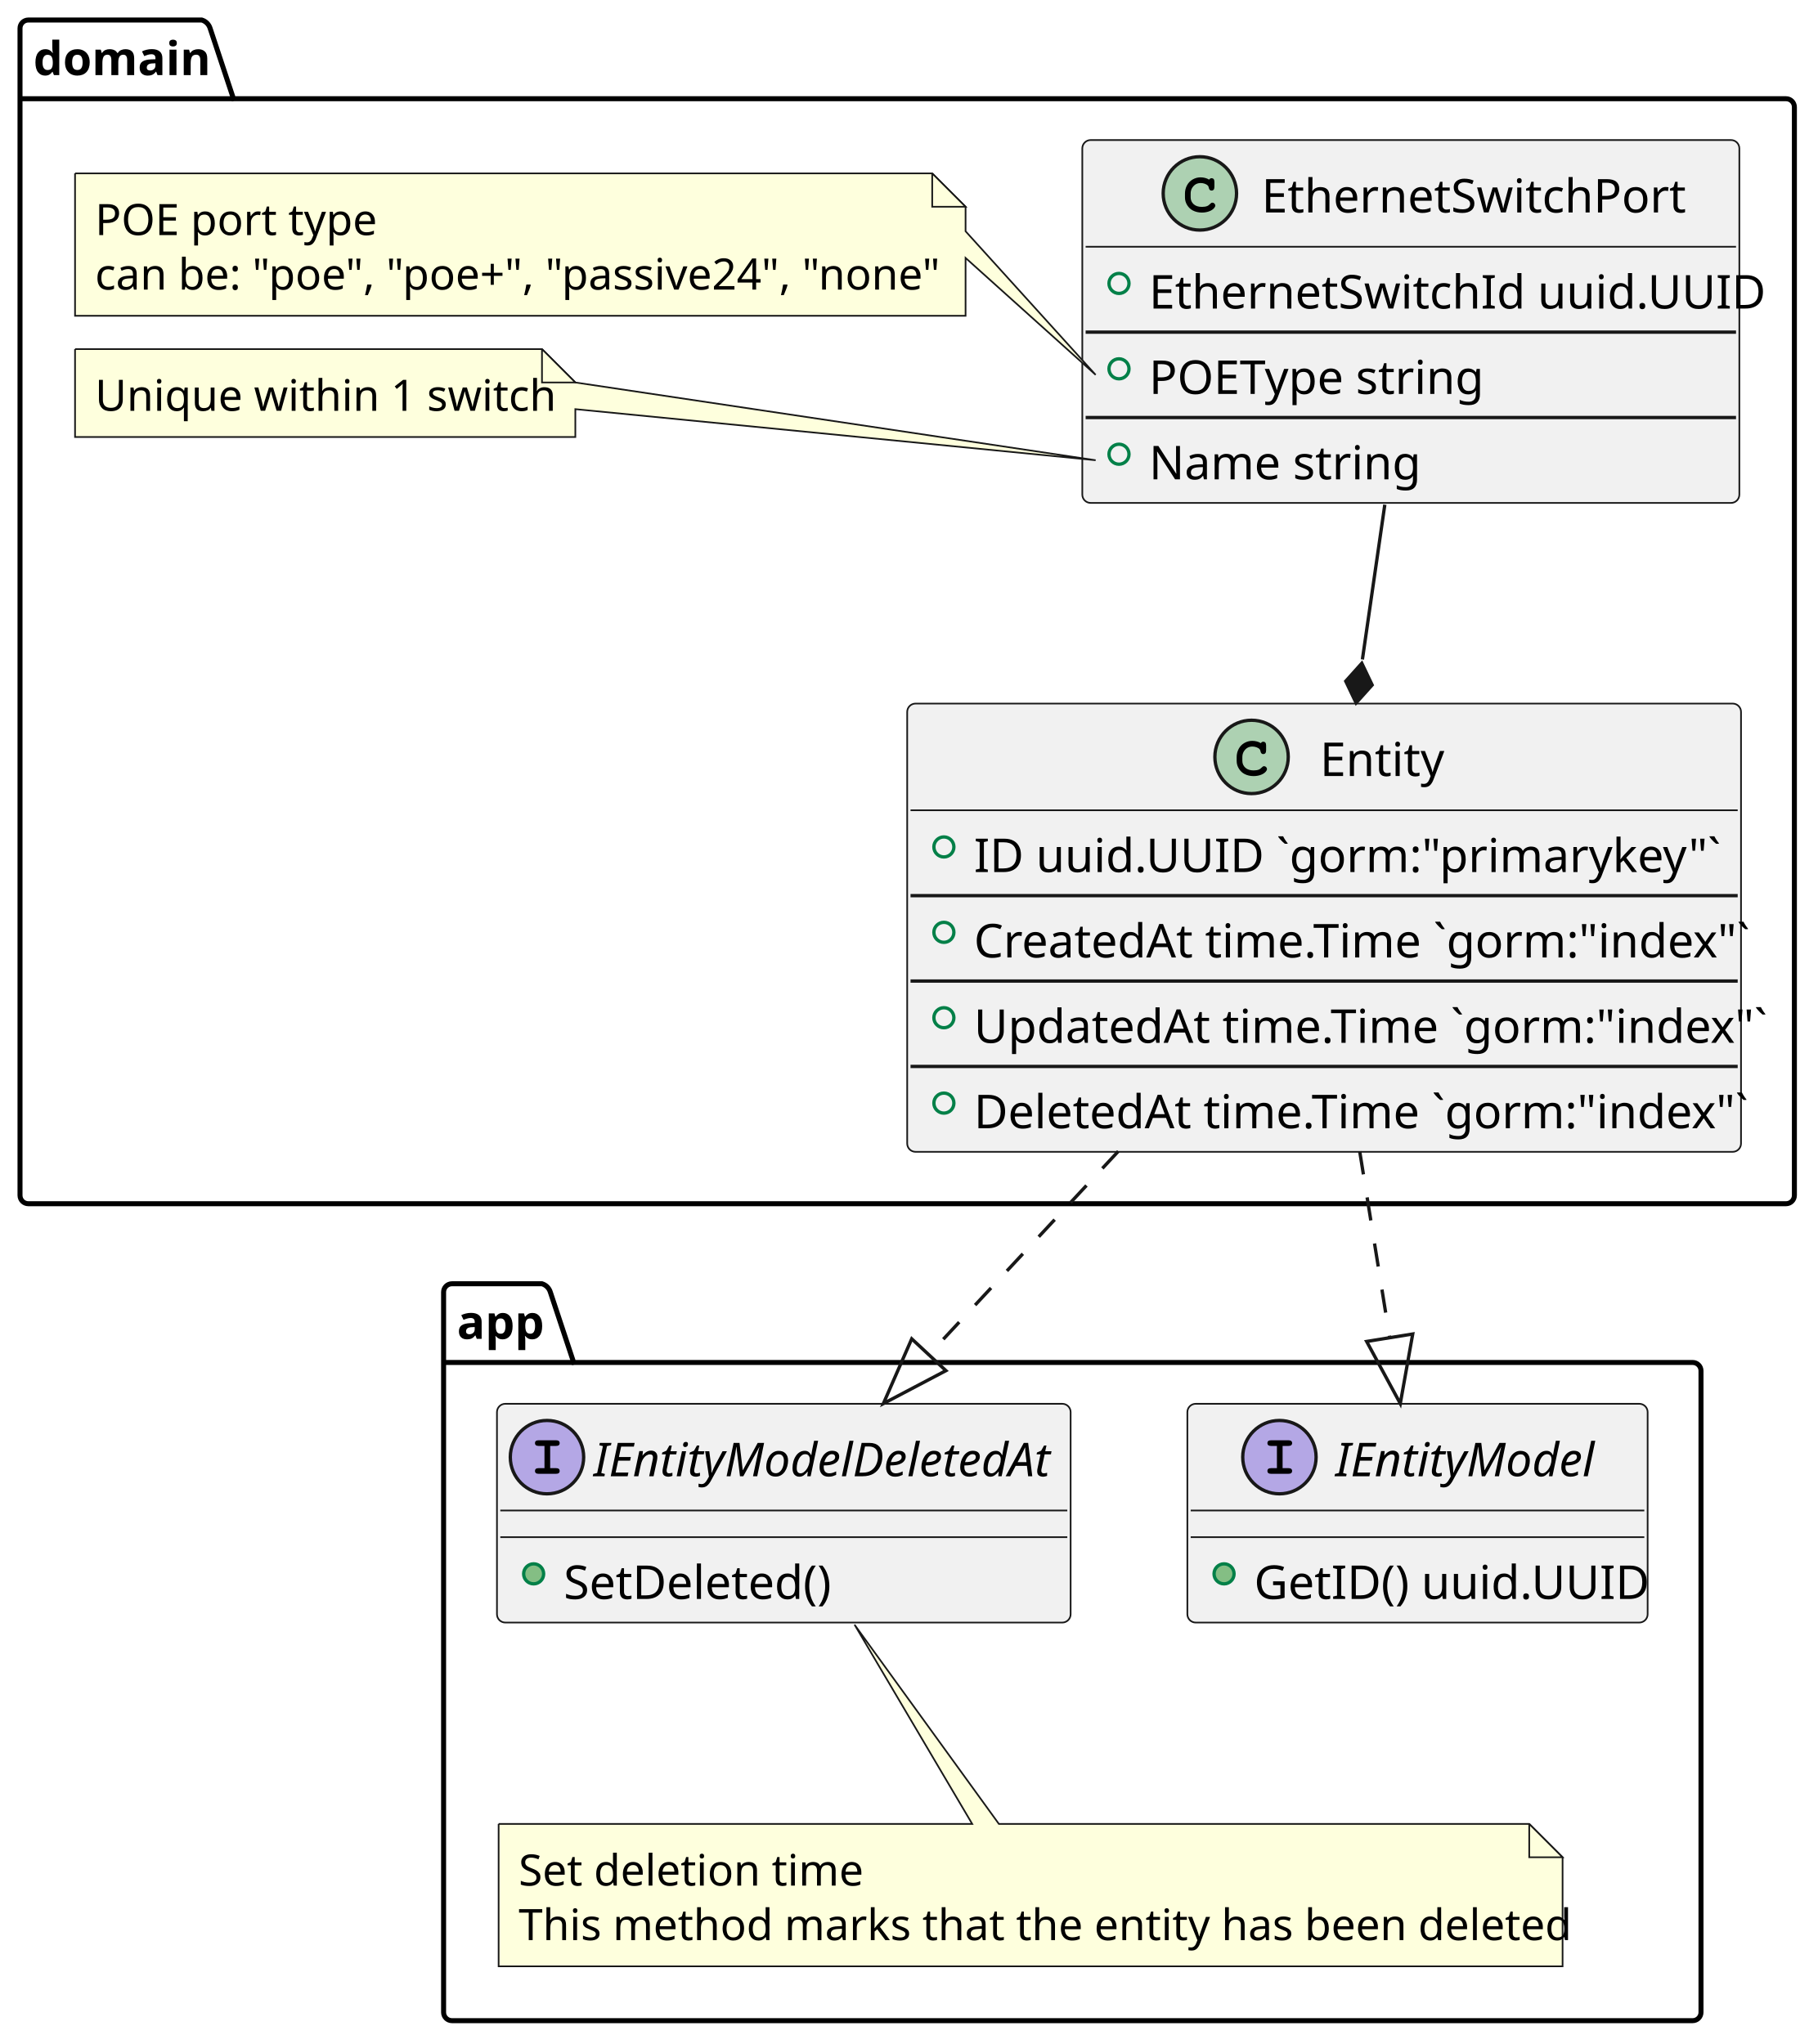
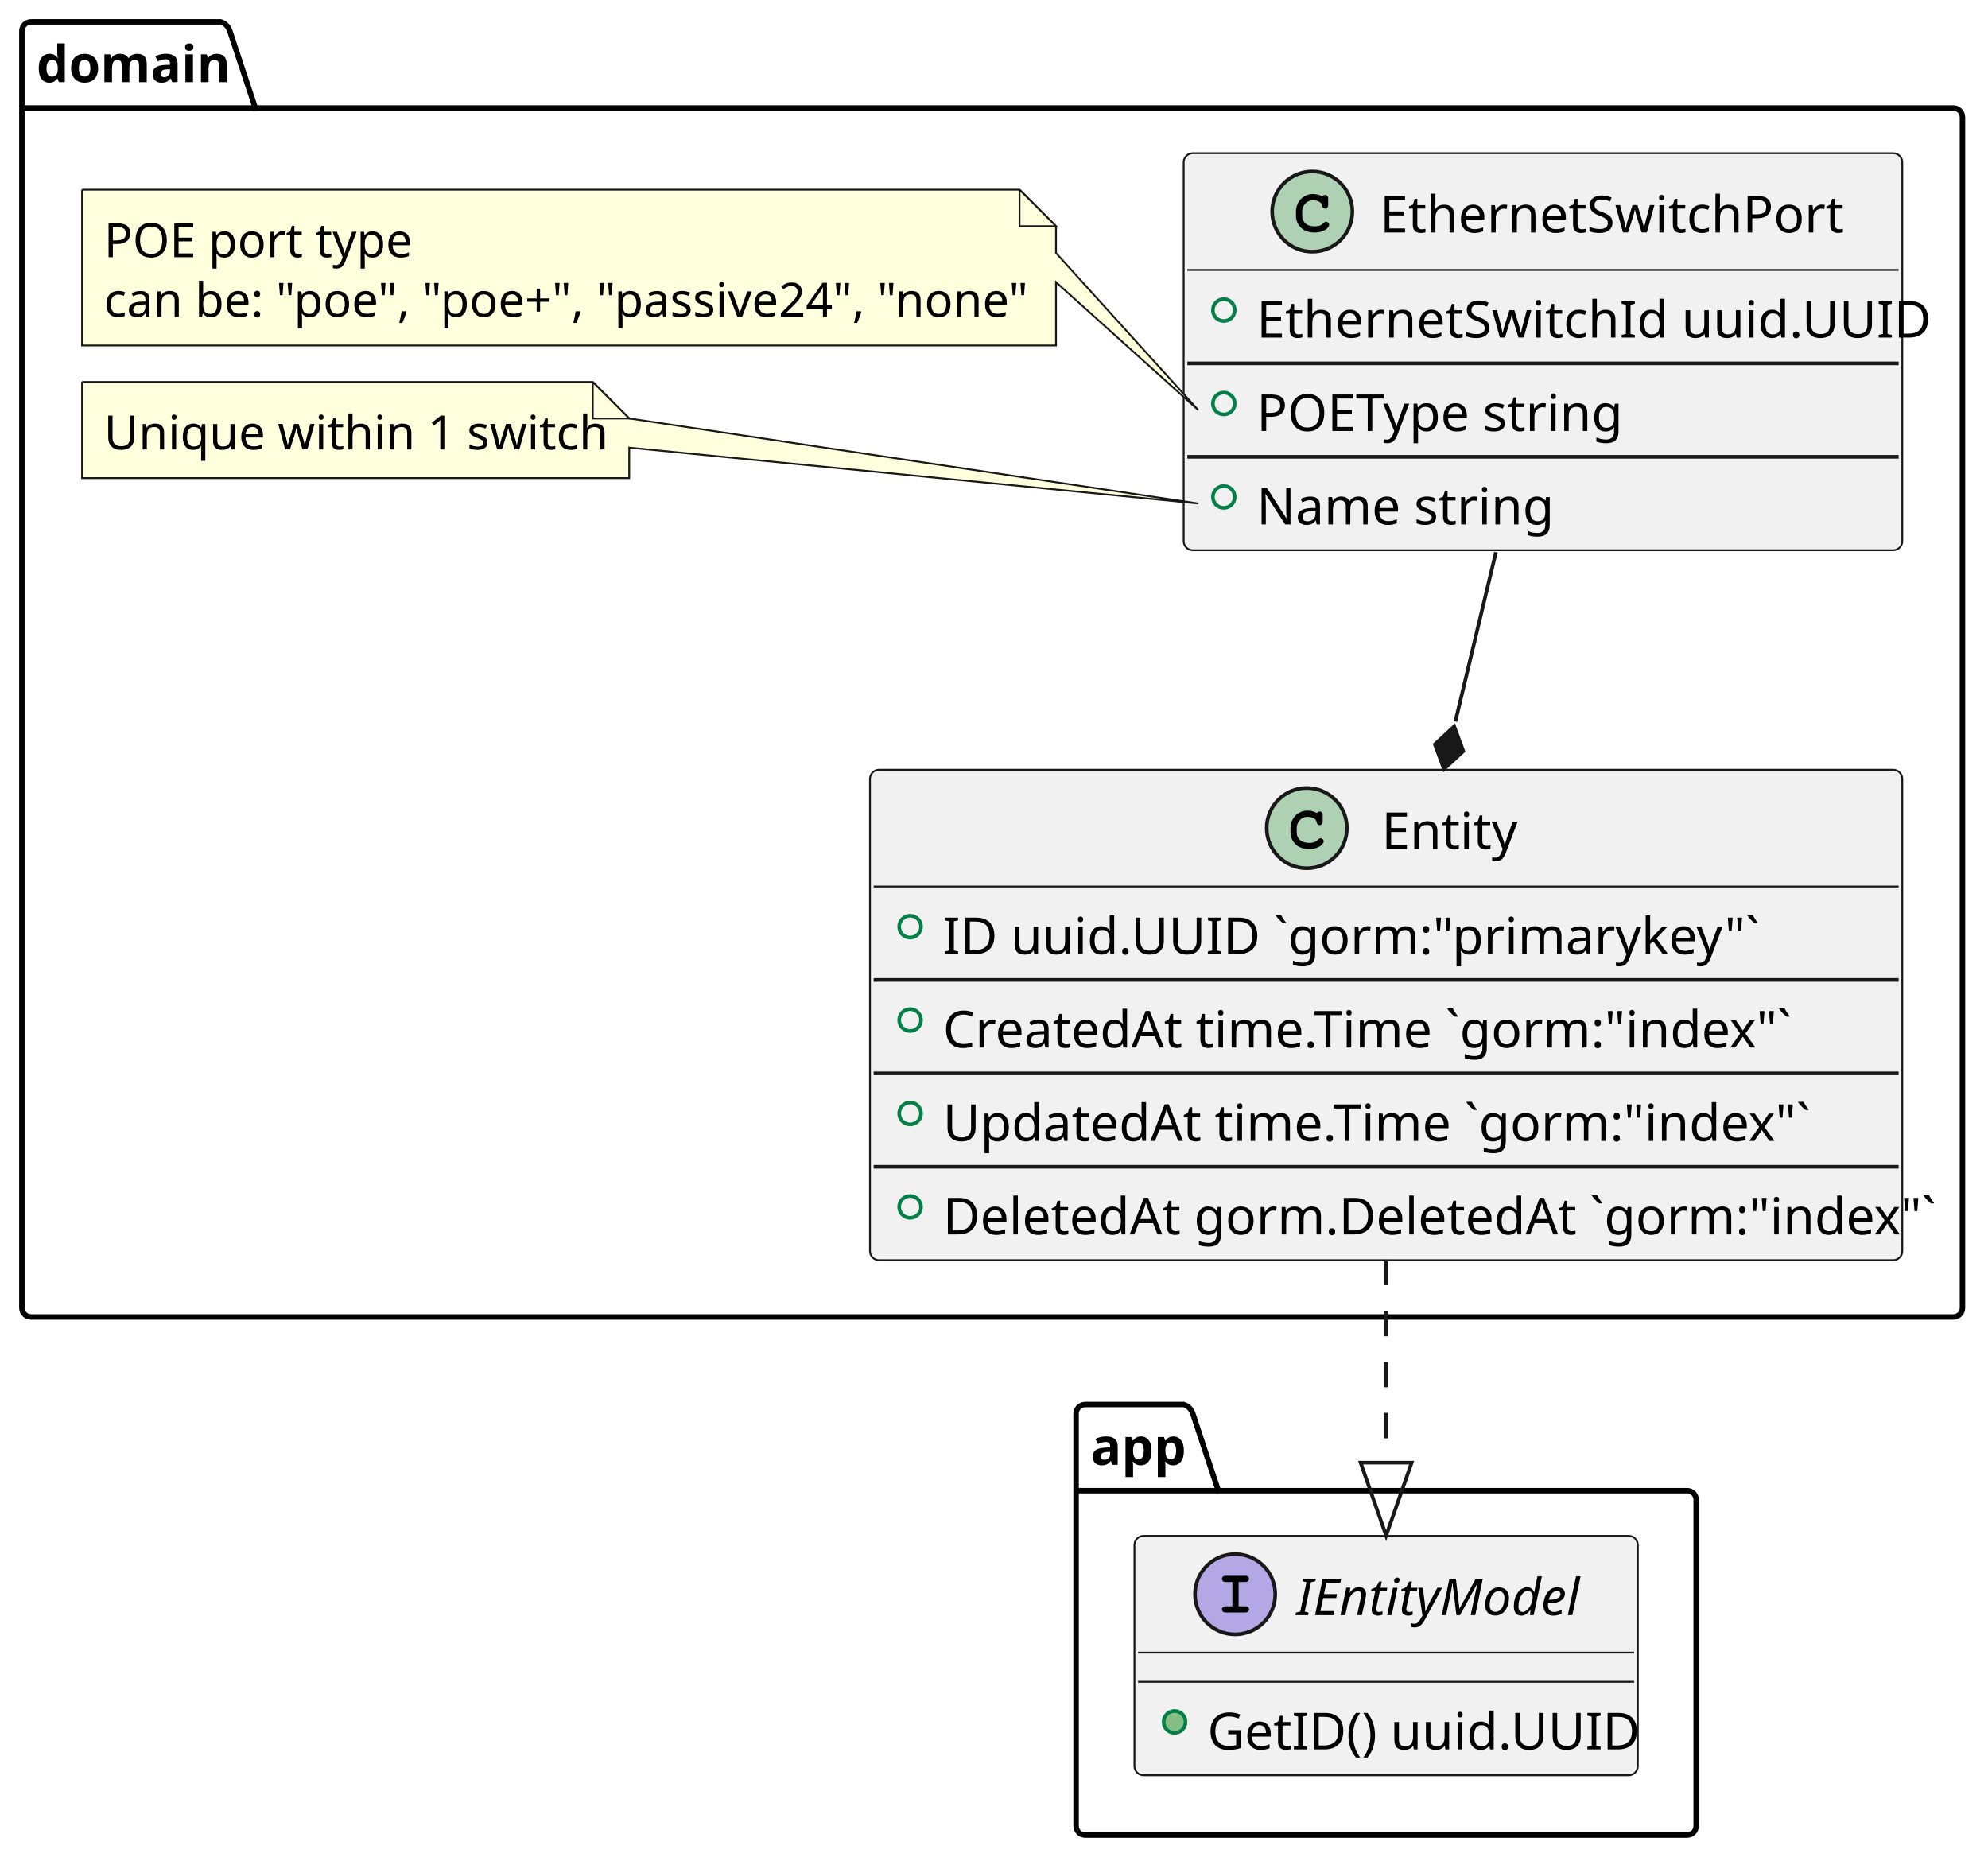
- <svg xmlns="http://www.w3.org/2000/svg" contentStyleType="text/css" height="613px" preserveAspectRatio="none" style="width:545px;height:613px;background:#FFFFFF;" version="1.1" viewBox="0 0 545 613" width="545px" zoomAndPan="magnify">
+ <svg xmlns="http://www.w3.org/2000/svg" contentStyleType="text/css" height="510px" preserveAspectRatio="none" style="width:545px;height:510px;background:#FFFFFF;" version="1.1" viewBox="0 0 545 510" width="545px" zoomAndPan="magnify">
  <defs />
  <g>
    <g id="cluster_app">
-       <path d="M135.5,385 L162.5,385 A3.75,3.75 0 0 1 165,387.5 L172,408.609 L507.5,408.609 A2.5,2.5 0 0 1 510,411.109 L510,603.5 A2.5,2.5 0 0 1 507.5,606 L135.5,606 A2.5,2.5 0 0 1 133,603.5 L133,387.5 A2.5,2.5 0 0 1 135.5,385 " style="stroke:#000000;stroke-width:1.5;fill:none;" />
-       <line style="stroke:#000000;stroke-width:1.5;fill:none;" x1="133" x2="172" y1="408.609" y2="408.609" />
-       <text fill="#000000" font-family="sans-serif" font-size="14" font-weight="bold" lengthAdjust="spacing" textLength="26" x="137" y="401.533">app</text>
+       <path d="M297.5,385 L324.5,385 A3.75,3.75 0 0 1 327,387.5 L334,408.609 L462.5,408.609 A2.5,2.5 0 0 1 465,411.109 L465,500.5 A2.5,2.5 0 0 1 462.5,503 L297.5,503 A2.5,2.5 0 0 1 295,500.5 L295,387.5 A2.5,2.5 0 0 1 297.5,385 " style="stroke:#000000;stroke-width:1.5;fill:none;" />
+       <line style="stroke:#000000;stroke-width:1.5;fill:none;" x1="295" x2="334" y1="408.609" y2="408.609" />
+       <text fill="#000000" font-family="sans-serif" font-size="14" font-weight="bold" lengthAdjust="spacing" textLength="26" x="299" y="401.533">app</text>
    </g>
    <g id="cluster_domain">
      <path d="M8.5,6 L60.5,6 A3.75,3.75 0 0 1 63,8.5 L70,29.609 L535.5,29.609 A2.5,2.5 0 0 1 538,32.109 L538,358.5 A2.5,2.5 0 0 1 535.5,361 L8.5,361 A2.5,2.5 0 0 1 6,358.5 L6,8.5 A2.5,2.5 0 0 1 8.5,6 " style="stroke:#000000;stroke-width:1.5;fill:none;" />
      <line style="stroke:#000000;stroke-width:1.5;fill:none;" x1="6" x2="70" y1="29.609" y2="29.609" />
      <text fill="#000000" font-family="sans-serif" font-size="14" font-weight="bold" lengthAdjust="spacing" textLength="51" x="10" y="22.533">domain</text>
    </g>
    <g id="elem_IEntityModel">
-       <rect codeLine="3" fill="#F1F1F1" height="65.609" id="IEntityModel" rx="2.5" ry="2.5" style="stroke:#181818;stroke-width:0.5;" width="138" x="356" y="421" />
-       <ellipse cx="383.6" cy="437" fill="#B4A7E5" rx="11" ry="11" style="stroke:#181818;stroke-width:1.0;" />
-       <path d="M384.553,433.641 L384.553,440.297 L386.272,440.297 Q386.881,440.297 387.147,440.531 Q387.413,440.766 387.413,441.156 Q387.413,441.531 387.147,441.766 Q386.881,442 386.272,442 L381.131,442 Q380.522,442 380.256,441.766 Q379.991,441.531 379.991,441.141 Q379.991,440.766 380.256,440.531 Q380.522,440.297 381.131,440.297 L382.85,440.297 L382.85,433.641 L381.131,433.641 Q380.522,433.641 380.256,433.406 Q379.991,433.172 379.991,432.781 Q379.991,432.406 380.256,432.172 Q380.522,431.938 381.131,431.938 L386.272,431.938 Q386.881,431.938 387.147,432.172 Q387.413,432.406 387.413,432.781 Q387.413,433.172 387.147,433.406 Q386.881,433.641 386.272,433.641 L384.553,433.641 Z " fill="#000000" />
-       <text fill="#000000" font-family="sans-serif" font-size="14" font-style="italic" lengthAdjust="spacing" textLength="78" x="400.4" y="442.728">IEntityModel</text>
-       <line style="stroke:#181818;stroke-width:0.5;" x1="357" x2="493" y1="453" y2="453" />
-       <line style="stroke:#181818;stroke-width:0.5;" x1="357" x2="493" y1="461" y2="461" />
-       <ellipse cx="367" cy="472" fill="#84BE84" rx="3" ry="3" style="stroke:#038048;stroke-width:1.0;" />
-       <text fill="#000000" font-family="sans-serif" font-size="14" lengthAdjust="spacing" textLength="112" x="376" y="479.533">GetID() uuid.UUID</text>
-     </g>
-     <g id="elem_IEntityModelDeletedAt">
-       <rect codeLine="3" fill="#F1F1F1" height="65.609" id="IEntityModelDeletedAt" rx="2.5" ry="2.5" style="stroke:#181818;stroke-width:0.5;" width="172" x="149" y="421" />
-       <ellipse cx="164" cy="437" fill="#B4A7E5" rx="11" ry="11" style="stroke:#181818;stroke-width:1.0;" />
-       <path d="M164.953,433.641 L164.953,440.297 L166.672,440.297 Q167.281,440.297 167.547,440.531 Q167.812,440.766 167.812,441.156 Q167.812,441.531 167.547,441.766 Q167.281,442 166.672,442 L161.531,442 Q160.922,442 160.656,441.766 Q160.391,441.531 160.391,441.141 Q160.391,440.766 160.656,440.531 Q160.922,440.297 161.531,440.297 L163.25,440.297 L163.25,433.641 L161.531,433.641 Q160.922,433.641 160.656,433.406 Q160.391,433.172 160.391,432.781 Q160.391,432.406 160.656,432.172 Q160.922,431.938 161.531,431.938 L166.672,431.938 Q167.281,431.938 167.547,432.172 Q167.812,432.406 167.812,432.781 Q167.812,433.172 167.547,433.406 Q167.281,433.641 166.672,433.641 L164.953,433.641 Z " fill="#000000" />
-       <text fill="#000000" font-family="sans-serif" font-size="14" font-style="italic" lengthAdjust="spacing" textLength="140" x="178" y="442.728">IEntityModelDeletedAt</text>
-       <line style="stroke:#181818;stroke-width:0.5;" x1="150" x2="320" y1="453" y2="453" />
-       <line style="stroke:#181818;stroke-width:0.5;" x1="150" x2="320" y1="461" y2="461" />
-       <ellipse cx="160" cy="472" fill="#84BE84" rx="3" ry="3" style="stroke:#038048;stroke-width:1.0;" />
-       <text fill="#000000" font-family="sans-serif" font-size="14" lengthAdjust="spacing" textLength="80" x="169" y="479.533">SetDeleted()</text>
-     </g>
-     <g id="elem_GMN295">
-       <path d="M149.5,547 L149.5,589.703 A0,0 0 0 0 149.5,589.703 L468.5,589.703 A0,0 0 0 0 468.5,589.703 L468.5,557 L458.5,547 L299.49,547 L256.21,487.24 L291.49,547 L149.5,547 A0,0 0 0 0 149.5,547 " fill="#FEFFDD" style="stroke:#181818;stroke-width:0.5;" />
-       <path d="M458.5,547 L458.5,557 L468.5,557 L458.5,547 " fill="#FEFFDD" style="stroke:#181818;stroke-width:0.5;" />
-       <text fill="#000000" font-family="sans-serif" font-size="13" lengthAdjust="spacing" textLength="98" x="155.5" y="565.495">Set deletion time</text>
-       <text fill="#000000" font-family="sans-serif" font-size="13" lengthAdjust="spacing" textLength="298" x="155.5" y="581.847">This method marks that the entity has been deleted</text>
+       <rect codeLine="3" fill="#F1F1F1" height="65.609" id="IEntityModel" rx="2.5" ry="2.5" style="stroke:#181818;stroke-width:0.5;" width="138" x="311" y="421" />
+       <ellipse cx="338.6" cy="437" fill="#B4A7E5" rx="11" ry="11" style="stroke:#181818;stroke-width:1.0;" />
+       <path d="M339.553,433.641 L339.553,440.297 L341.272,440.297 Q341.881,440.297 342.147,440.531 Q342.413,440.766 342.413,441.156 Q342.413,441.531 342.147,441.766 Q341.881,442 341.272,442 L336.131,442 Q335.522,442 335.256,441.766 Q334.991,441.531 334.991,441.141 Q334.991,440.766 335.256,440.531 Q335.522,440.297 336.131,440.297 L337.85,440.297 L337.85,433.641 L336.131,433.641 Q335.522,433.641 335.256,433.406 Q334.991,433.172 334.991,432.781 Q334.991,432.406 335.256,432.172 Q335.522,431.938 336.131,431.938 L341.272,431.938 Q341.881,431.938 342.147,432.172 Q342.413,432.406 342.413,432.781 Q342.413,433.172 342.147,433.406 Q341.881,433.641 341.272,433.641 L339.553,433.641 Z " fill="#000000" />
+       <text fill="#000000" font-family="sans-serif" font-size="14" font-style="italic" lengthAdjust="spacing" textLength="78" x="355.4" y="442.728">IEntityModel</text>
+       <line style="stroke:#181818;stroke-width:0.5;" x1="312" x2="448" y1="453" y2="453" />
+       <line style="stroke:#181818;stroke-width:0.5;" x1="312" x2="448" y1="461" y2="461" />
+       <ellipse cx="322" cy="472" fill="#84BE84" rx="3" ry="3" style="stroke:#038048;stroke-width:1.0;" />
+       <text fill="#000000" font-family="sans-serif" font-size="14" lengthAdjust="spacing" textLength="112" x="331" y="479.533">GetID() uuid.UUID</text>
    </g>
    <g id="elem_Entity">
-       <rect codeLine="6" fill="#F1F1F1" height="134.438" id="Entity" rx="2.5" ry="2.5" style="stroke:#181818;stroke-width:0.5;" width="250" x="272" y="211" />
-       <ellipse cx="375.25" cy="227" fill="#ADD1B2" rx="11" ry="11" style="stroke:#181818;stroke-width:1.0;" />
-       <path d="M378.016,222.875 Q378.172,222.656 378.359,222.547 Q378.547,222.438 378.766,222.438 Q379.141,222.438 379.375,222.703 Q379.609,222.953 379.609,223.562 L379.609,225.016 Q379.609,225.625 379.375,225.891 Q379.141,226.156 378.766,226.156 Q378.422,226.156 378.219,225.953 Q378.016,225.766 377.906,225.25 Q377.859,224.891 377.672,224.703 Q377.344,224.328 376.734,224.109 Q376.125,223.891 375.5,223.891 Q374.734,223.891 374.094,224.219 Q373.469,224.547 372.969,225.297 Q372.484,226.047 372.484,227.078 L372.484,228.172 Q372.484,229.406 373.375,230.234 Q374.266,231.047 375.859,231.047 Q376.797,231.047 377.453,230.797 Q377.844,230.641 378.266,230.203 Q378.531,229.938 378.672,229.859 Q378.828,229.781 379.031,229.781 Q379.359,229.781 379.609,230.047 Q379.875,230.297 379.875,230.641 Q379.875,230.984 379.531,231.391 Q379.031,231.969 378.234,232.297 Q377.156,232.75 375.859,232.75 Q374.344,232.75 373.141,232.125 Q372.156,231.625 371.469,230.562 Q370.781,229.484 370.781,228.203 L370.781,227.047 Q370.781,225.719 371.391,224.578 Q372.016,223.422 373.109,222.812 Q374.203,222.188 375.438,222.188 Q376.172,222.188 376.812,222.359 Q377.469,222.516 378.016,222.875 Z " fill="#000000" />
-       <text fill="#000000" font-family="sans-serif" font-size="14" lengthAdjust="spacing" textLength="35" x="395.75" y="232.728">Entity</text>
-       <line style="stroke:#181818;stroke-width:0.5;" x1="273" x2="521" y1="243" y2="243" />
-       <ellipse cx="283" cy="254" fill="none" rx="3" ry="3" style="stroke:#038048;stroke-width:1.0;" />
-       <text fill="#000000" font-family="sans-serif" font-size="14" lengthAdjust="spacing" textLength="208" x="292" y="261.533">ID uuid.UUID `gorm:"primarykey"`</text>
-       <line style="stroke:#181818;stroke-width:1.0;" x1="273" x2="521" y1="268.609" y2="268.609" />
-       <ellipse cx="283" cy="279.609" fill="none" rx="3" ry="3" style="stroke:#038048;stroke-width:1.0;" />
-       <text fill="#000000" font-family="sans-serif" font-size="14" lengthAdjust="spacing" textLength="222" x="292" y="287.143">CreatedAt time.Time `gorm:"index"`</text>
-       <line style="stroke:#181818;stroke-width:1.0;" x1="273" x2="521" y1="294.219" y2="294.219" />
-       <ellipse cx="283" cy="305.219" fill="none" rx="3" ry="3" style="stroke:#038048;stroke-width:1.0;" />
-       <text fill="#000000" font-family="sans-serif" font-size="14" lengthAdjust="spacing" textLength="224" x="292" y="312.752">UpdatedAt time.Time `gorm:"index"`</text>
-       <line style="stroke:#181818;stroke-width:1.0;" x1="273" x2="521" y1="319.828" y2="319.828" />
-       <ellipse cx="283" cy="330.828" fill="none" rx="3" ry="3" style="stroke:#038048;stroke-width:1.0;" />
-       <text fill="#000000" font-family="sans-serif" font-size="14" lengthAdjust="spacing" textLength="220" x="292" y="338.361">DeletedAt time.Time `gorm:"index"`</text>
+       <rect codeLine="5" fill="#F1F1F1" height="134.438" id="Entity" rx="2.5" ry="2.5" style="stroke:#181818;stroke-width:0.5;" width="283" x="238.5" y="211" />
+       <ellipse cx="358.25" cy="227" fill="#ADD1B2" rx="11" ry="11" style="stroke:#181818;stroke-width:1.0;" />
+       <path d="M361.016,222.875 Q361.172,222.656 361.359,222.547 Q361.547,222.438 361.766,222.438 Q362.141,222.438 362.375,222.703 Q362.609,222.953 362.609,223.562 L362.609,225.016 Q362.609,225.625 362.375,225.891 Q362.141,226.156 361.766,226.156 Q361.422,226.156 361.219,225.953 Q361.016,225.766 360.906,225.25 Q360.859,224.891 360.672,224.703 Q360.344,224.328 359.734,224.109 Q359.125,223.891 358.5,223.891 Q357.734,223.891 357.094,224.219 Q356.469,224.547 355.969,225.297 Q355.484,226.047 355.484,227.078 L355.484,228.172 Q355.484,229.406 356.375,230.234 Q357.266,231.047 358.859,231.047 Q359.797,231.047 360.453,230.797 Q360.844,230.641 361.266,230.203 Q361.531,229.938 361.672,229.859 Q361.828,229.781 362.031,229.781 Q362.359,229.781 362.609,230.047 Q362.875,230.297 362.875,230.641 Q362.875,230.984 362.531,231.391 Q362.031,231.969 361.234,232.297 Q360.156,232.75 358.859,232.75 Q357.344,232.75 356.141,232.125 Q355.156,231.625 354.469,230.562 Q353.781,229.484 353.781,228.203 L353.781,227.047 Q353.781,225.719 354.391,224.578 Q355.016,223.422 356.109,222.812 Q357.203,222.188 358.438,222.188 Q359.172,222.188 359.812,222.359 Q360.469,222.516 361.016,222.875 Z " fill="#000000" />
+       <text fill="#000000" font-family="sans-serif" font-size="14" lengthAdjust="spacing" textLength="35" x="378.75" y="232.728">Entity</text>
+       <line style="stroke:#181818;stroke-width:0.5;" x1="239.5" x2="520.5" y1="243" y2="243" />
+       <ellipse cx="249.5" cy="254" fill="none" rx="3" ry="3" style="stroke:#038048;stroke-width:1.0;" />
+       <text fill="#000000" font-family="sans-serif" font-size="14" lengthAdjust="spacing" textLength="208" x="258.5" y="261.533">ID uuid.UUID `gorm:"primarykey"`</text>
+       <line style="stroke:#181818;stroke-width:1.0;" x1="239.5" x2="520.5" y1="268.609" y2="268.609" />
+       <ellipse cx="249.5" cy="279.609" fill="none" rx="3" ry="3" style="stroke:#038048;stroke-width:1.0;" />
+       <text fill="#000000" font-family="sans-serif" font-size="14" lengthAdjust="spacing" textLength="222" x="258.5" y="287.143">CreatedAt time.Time `gorm:"index"`</text>
+       <line style="stroke:#181818;stroke-width:1.0;" x1="239.5" x2="520.5" y1="294.219" y2="294.219" />
+       <ellipse cx="249.5" cy="305.219" fill="none" rx="3" ry="3" style="stroke:#038048;stroke-width:1.0;" />
+       <text fill="#000000" font-family="sans-serif" font-size="14" lengthAdjust="spacing" textLength="224" x="258.5" y="312.752">UpdatedAt time.Time `gorm:"index"`</text>
+       <line style="stroke:#181818;stroke-width:1.0;" x1="239.5" x2="520.5" y1="319.828" y2="319.828" />
+       <ellipse cx="249.5" cy="330.828" fill="none" rx="3" ry="3" style="stroke:#038048;stroke-width:1.0;" />
+       <text fill="#000000" font-family="sans-serif" font-size="14" lengthAdjust="spacing" textLength="257" x="258.5" y="338.361">DeletedAt gorm.DeletedAt `gorm:"index"`</text>
    </g>
    <g id="elem_EthernetSwitchPort">
      <rect codeLine="5" fill="#F1F1F1" height="108.828" id="EthernetSwitchPort" rx="2.5" ry="2.5" style="stroke:#181818;stroke-width:0.5;" width="197" x="324.5" y="42" />
      <ellipse cx="359.75" cy="58" fill="#ADD1B2" rx="11" ry="11" style="stroke:#181818;stroke-width:1.0;" />
      <path d="M362.516,53.875 Q362.672,53.656 362.859,53.547 Q363.047,53.438 363.266,53.438 Q363.641,53.438 363.875,53.703 Q364.109,53.953 364.109,54.562 L364.109,56.016 Q364.109,56.625 363.875,56.891 Q363.641,57.156 363.266,57.156 Q362.922,57.156 362.719,56.953 Q362.516,56.766 362.406,56.25 Q362.359,55.891 362.172,55.703 Q361.844,55.328 361.234,55.109 Q360.625,54.891 360,54.891 Q359.234,54.891 358.594,55.219 Q357.969,55.547 357.469,56.297 Q356.984,57.047 356.984,58.078 L356.984,59.172 Q356.984,60.406 357.875,61.234 Q358.766,62.047 360.359,62.047 Q361.297,62.047 361.953,61.797 Q362.344,61.641 362.766,61.203 Q363.031,60.938 363.172,60.859 Q363.328,60.781 363.531,60.781 Q363.859,60.781 364.109,61.047 Q364.375,61.297 364.375,61.641 Q364.375,61.984 364.031,62.391 Q363.531,62.969 362.734,63.297 Q361.656,63.75 360.359,63.75 Q358.844,63.75 357.641,63.125 Q356.656,62.625 355.969,61.562 Q355.281,60.484 355.281,59.203 L355.281,58.047 Q355.281,56.719 355.891,55.578 Q356.516,54.422 357.609,53.812 Q358.703,53.188 359.938,53.188 Q360.672,53.188 361.312,53.359 Q361.969,53.516 362.516,53.875 Z " fill="#000000" />
      <text fill="#000000" font-family="sans-serif" font-size="14" lengthAdjust="spacing" textLength="120" x="378.25" y="63.728">EthernetSwitchPort</text>
      <line style="stroke:#181818;stroke-width:0.5;" x1="325.5" x2="520.5" y1="74" y2="74" />
      <ellipse cx="335.5" cy="85" fill="none" rx="3" ry="3" style="stroke:#038048;stroke-width:1.0;" />
      <text fill="#000000" font-family="sans-serif" font-size="14" lengthAdjust="spacing" textLength="171" x="344.5" y="92.533">EthernetSwitchId uuid.UUID</text>
      <line style="stroke:#181818;stroke-width:1.0;" x1="325.5" x2="520.5" y1="99.609" y2="99.609" />
      <ellipse cx="335.5" cy="110.609" fill="none" rx="3" ry="3" style="stroke:#038048;stroke-width:1.0;" />
      <text fill="#000000" font-family="sans-serif" font-size="14" lengthAdjust="spacing" textLength="100" x="344.5" y="118.143">POEType string</text>
      <line style="stroke:#181818;stroke-width:1.0;" x1="325.5" x2="520.5" y1="125.219" y2="125.219" />
      <ellipse cx="335.5" cy="136.219" fill="none" rx="3" ry="3" style="stroke:#038048;stroke-width:1.0;" />
      <text fill="#000000" font-family="sans-serif" font-size="14" lengthAdjust="spacing" textLength="75" x="344.5" y="143.752">Name string</text>
    </g>
    <path d="M22.5,52 L22.5,94.703 A0,0 0 0 0 22.5,94.703 L289.5,94.703 A0,0 0 0 0 289.5,94.703 L289.5,77.352 L328.5,112.414 L289.5,69.352 L289.5,62 L279.5,52 L22.5,52 A0,0 0 0 0 22.5,52 " fill="#FEFFDD" style="stroke:#181818;stroke-width:0.5;" />
    <path d="M279.5,52 L279.5,62 L289.5,62 L279.5,52 " fill="#FEFFDD" style="stroke:#181818;stroke-width:0.5;" />
    <text fill="#000000" font-family="sans-serif" font-size="13" lengthAdjust="spacing" textLength="83" x="28.5" y="70.495">POE port type</text>
    <text fill="#000000" font-family="sans-serif" font-size="13" lengthAdjust="spacing" textLength="246" x="28.5" y="86.847">can be: "poe", "poe+", "passive24", "none"</text>
    <path d="M22.5,104.703 L22.5,131.055 A0,0 0 0 0 22.5,131.055 L172.5,131.055 A0,0 0 0 0 172.5,131.055 L172.5,122.703 L328.5,138.023 L172.5,114.703 L172.5,114.703 L162.5,104.703 L22.5,104.703 A0,0 0 0 0 22.5,104.703 " fill="#FEFFDD" style="stroke:#181818;stroke-width:0.5;" />
    <path d="M162.5,104.703 L162.5,114.703 L172.5,114.703 L162.5,104.703 " fill="#FEFFDD" style="stroke:#181818;stroke-width:0.5;" />
    <text fill="#000000" font-family="sans-serif" font-size="13" lengthAdjust="spacing" textLength="129" x="28.5" y="123.198">Unique within 1 switch</text>
-     <g id="link_Entity_IEntityModelDeletedAt">
-       <path codeLine="15" d="M335.29,345.28 C316.43,365.54 296.09,387.39 278.69,406.08 " fill="none" id="Entity-to-IEntityModelDeletedAt" style="stroke:#181818;stroke-width:1.0;stroke-dasharray:7.0,7.0;" />
-       <polygon fill="none" points="283.61,411.06,264.86,420.93,273.36,401.52,283.61,411.06" style="stroke:#181818;stroke-width:1.0;" />
-     </g>
    <g id="link_Entity_IEntityModel">
-       <path codeLine="16" d="M407.67,345.28 C410.63,363.71 413.81,383.47 416.63,400.96 " fill="none" id="Entity-to-IEntityModel" style="stroke:#181818;stroke-width:1.0;stroke-dasharray:7.0,7.0;" />
-       <polygon fill="none" points="423.57,400.07,419.84,420.93,409.75,402.3,423.57,400.07" style="stroke:#181818;stroke-width:1.0;" />
+       <path codeLine="14" d="M380,345.28 C380,363.61 380,383.25 380,400.67 " fill="none" id="Entity-to-IEntityModel" style="stroke:#181818;stroke-width:1.0;stroke-dasharray:7.0,7.0;" />
+       <polygon fill="none" points="387,400.93,380,420.93,373,400.93,387,400.93" style="stroke:#181818;stroke-width:1.0;" />
    </g>
    <g id="link_EthernetSwitchPort_Entity">
-       <path codeLine="13" d="M415.2,151.36 C413.08,165.96 410.75,182.08 408.48,197.77 " fill="none" id="EthernetSwitchPort-to-Entity" style="stroke:#181818;stroke-width:1.0;" />
-       <polygon fill="#181818" points="406.59,210.8,411.406,205.433,408.304,198.923,403.488,204.29,406.59,210.8" style="stroke:#181818;stroke-width:1.0;" />
+       <path codeLine="13" d="M410.1,151.36 C406.6,165.96 402.74,182.08 398.98,197.77 " fill="none" id="EthernetSwitchPort-to-Entity" style="stroke:#181818;stroke-width:1.0;" />
+       <polygon fill="#181818" points="395.86,210.8,401.148,205.897,398.656,199.13,393.368,204.033,395.86,210.8" style="stroke:#181818;stroke-width:1.0;" />
    </g>
  </g>
</svg>
